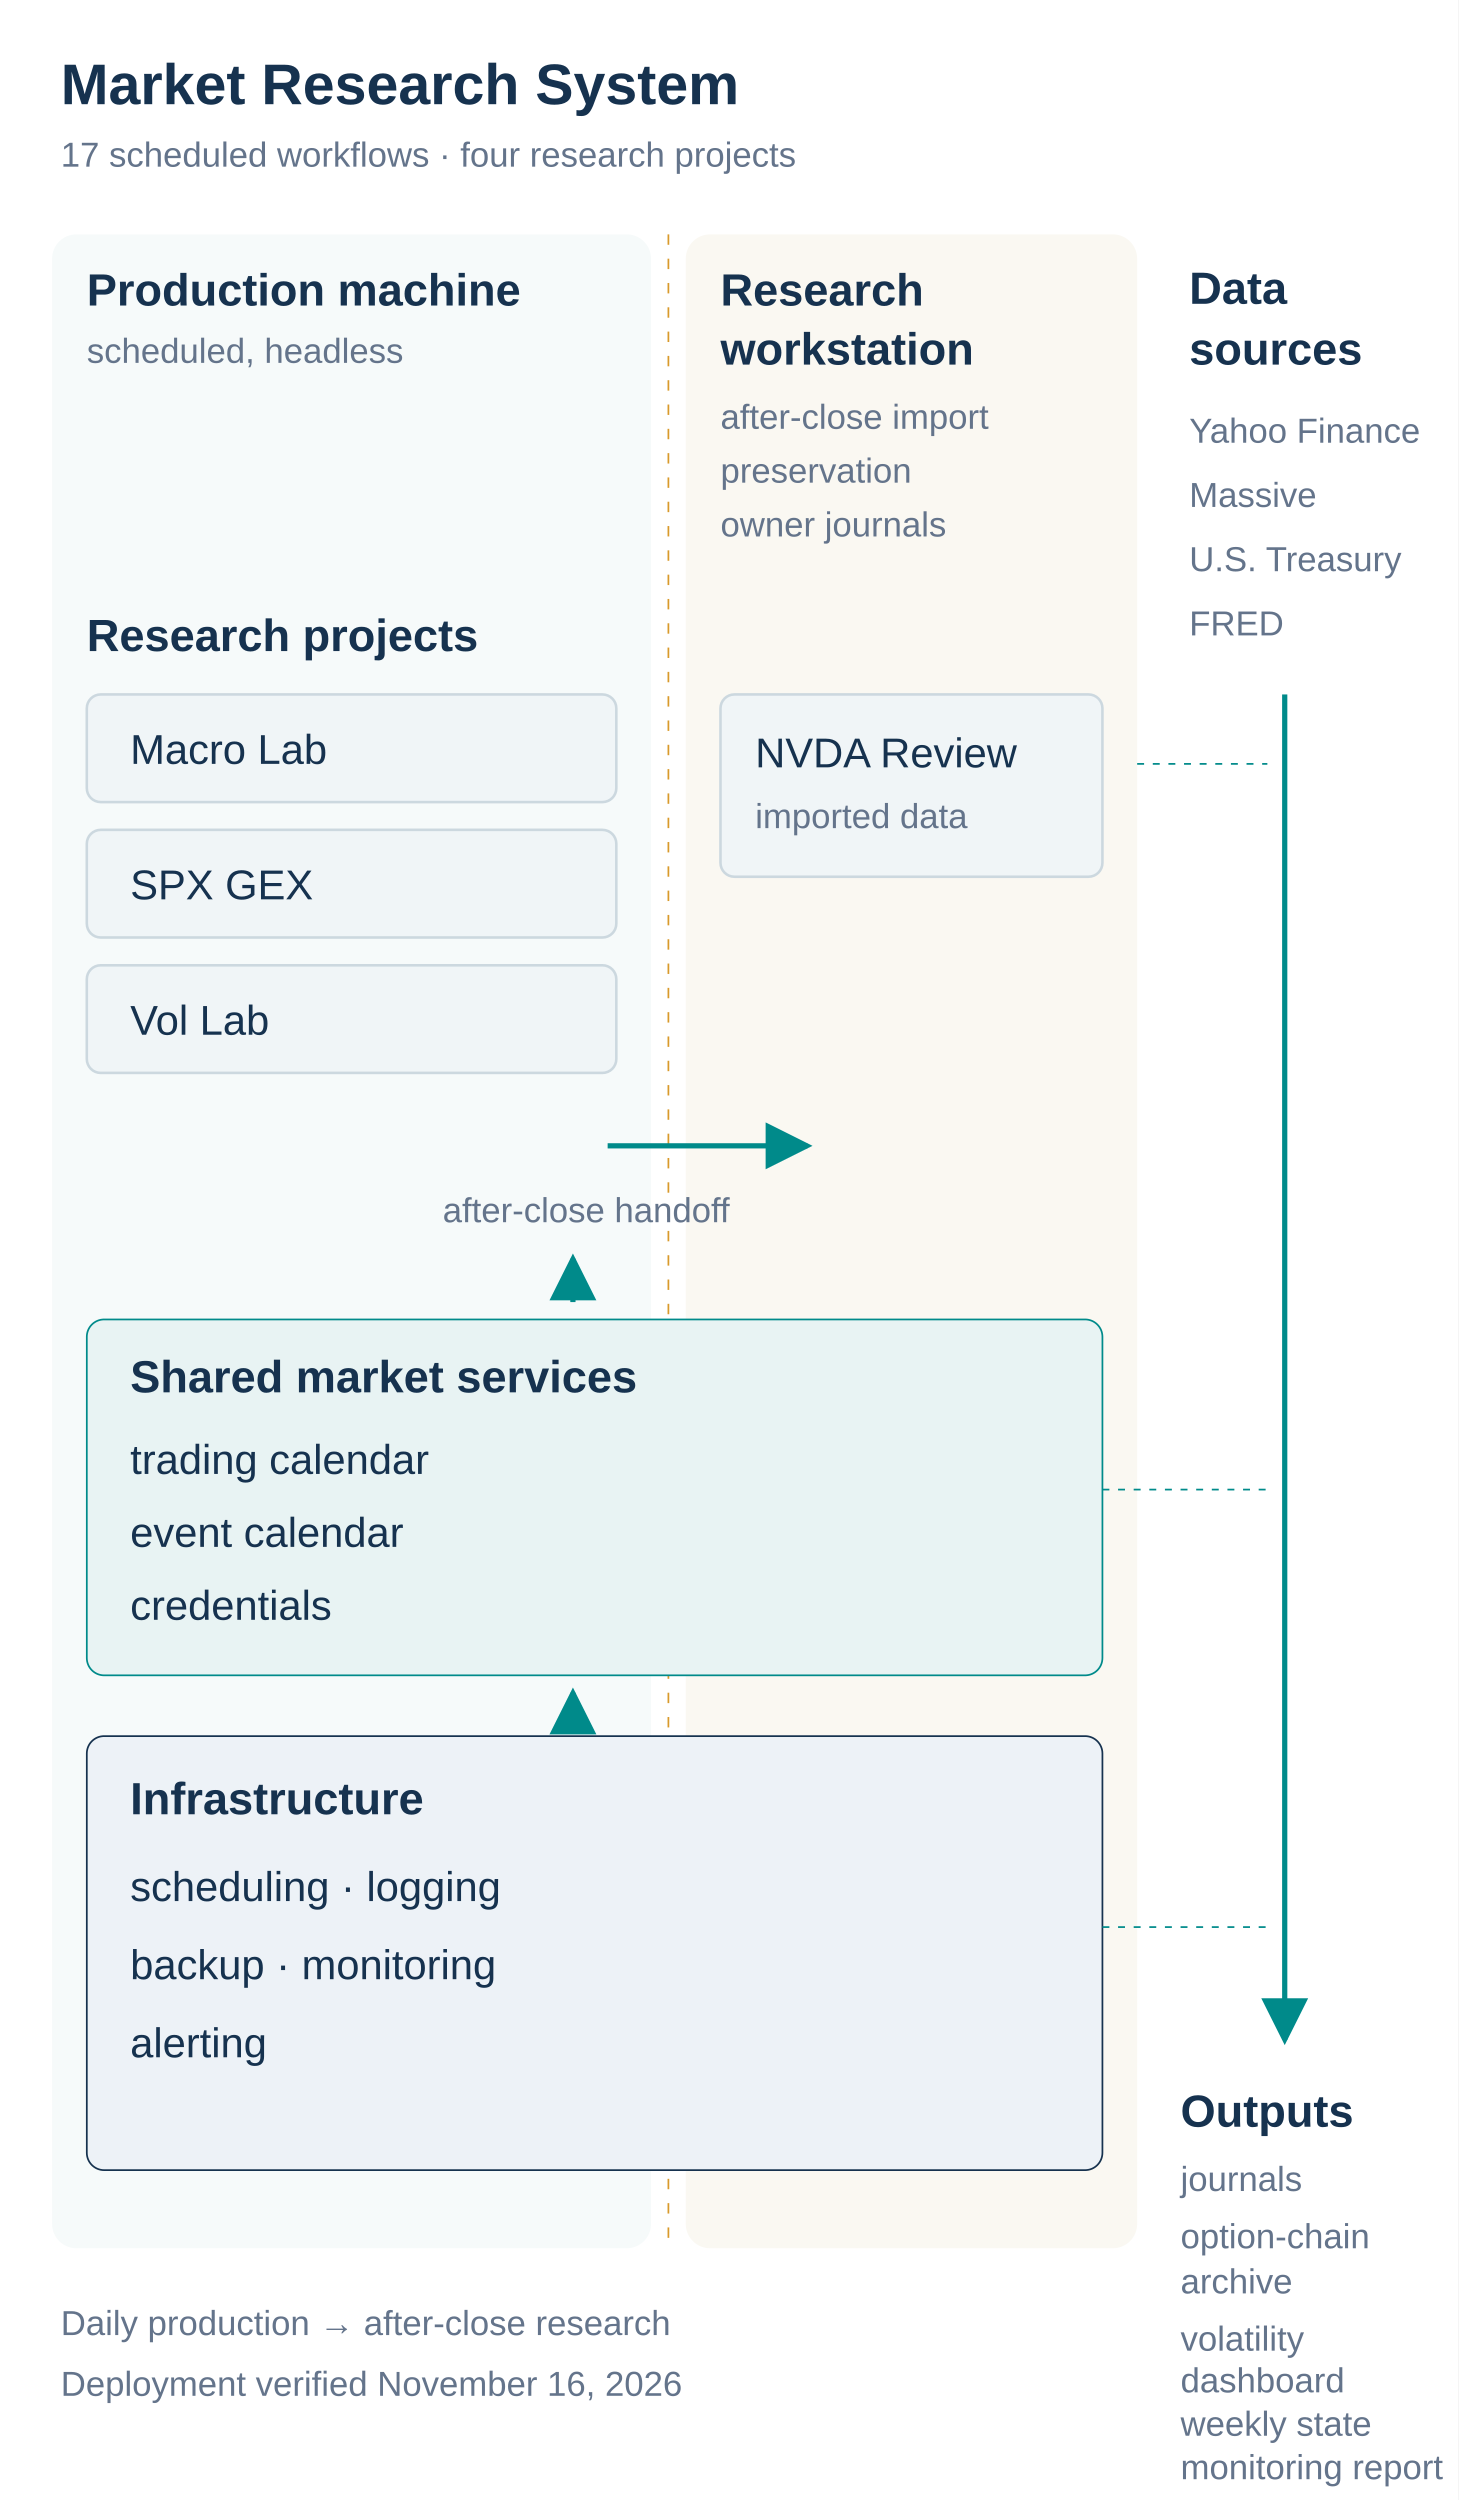
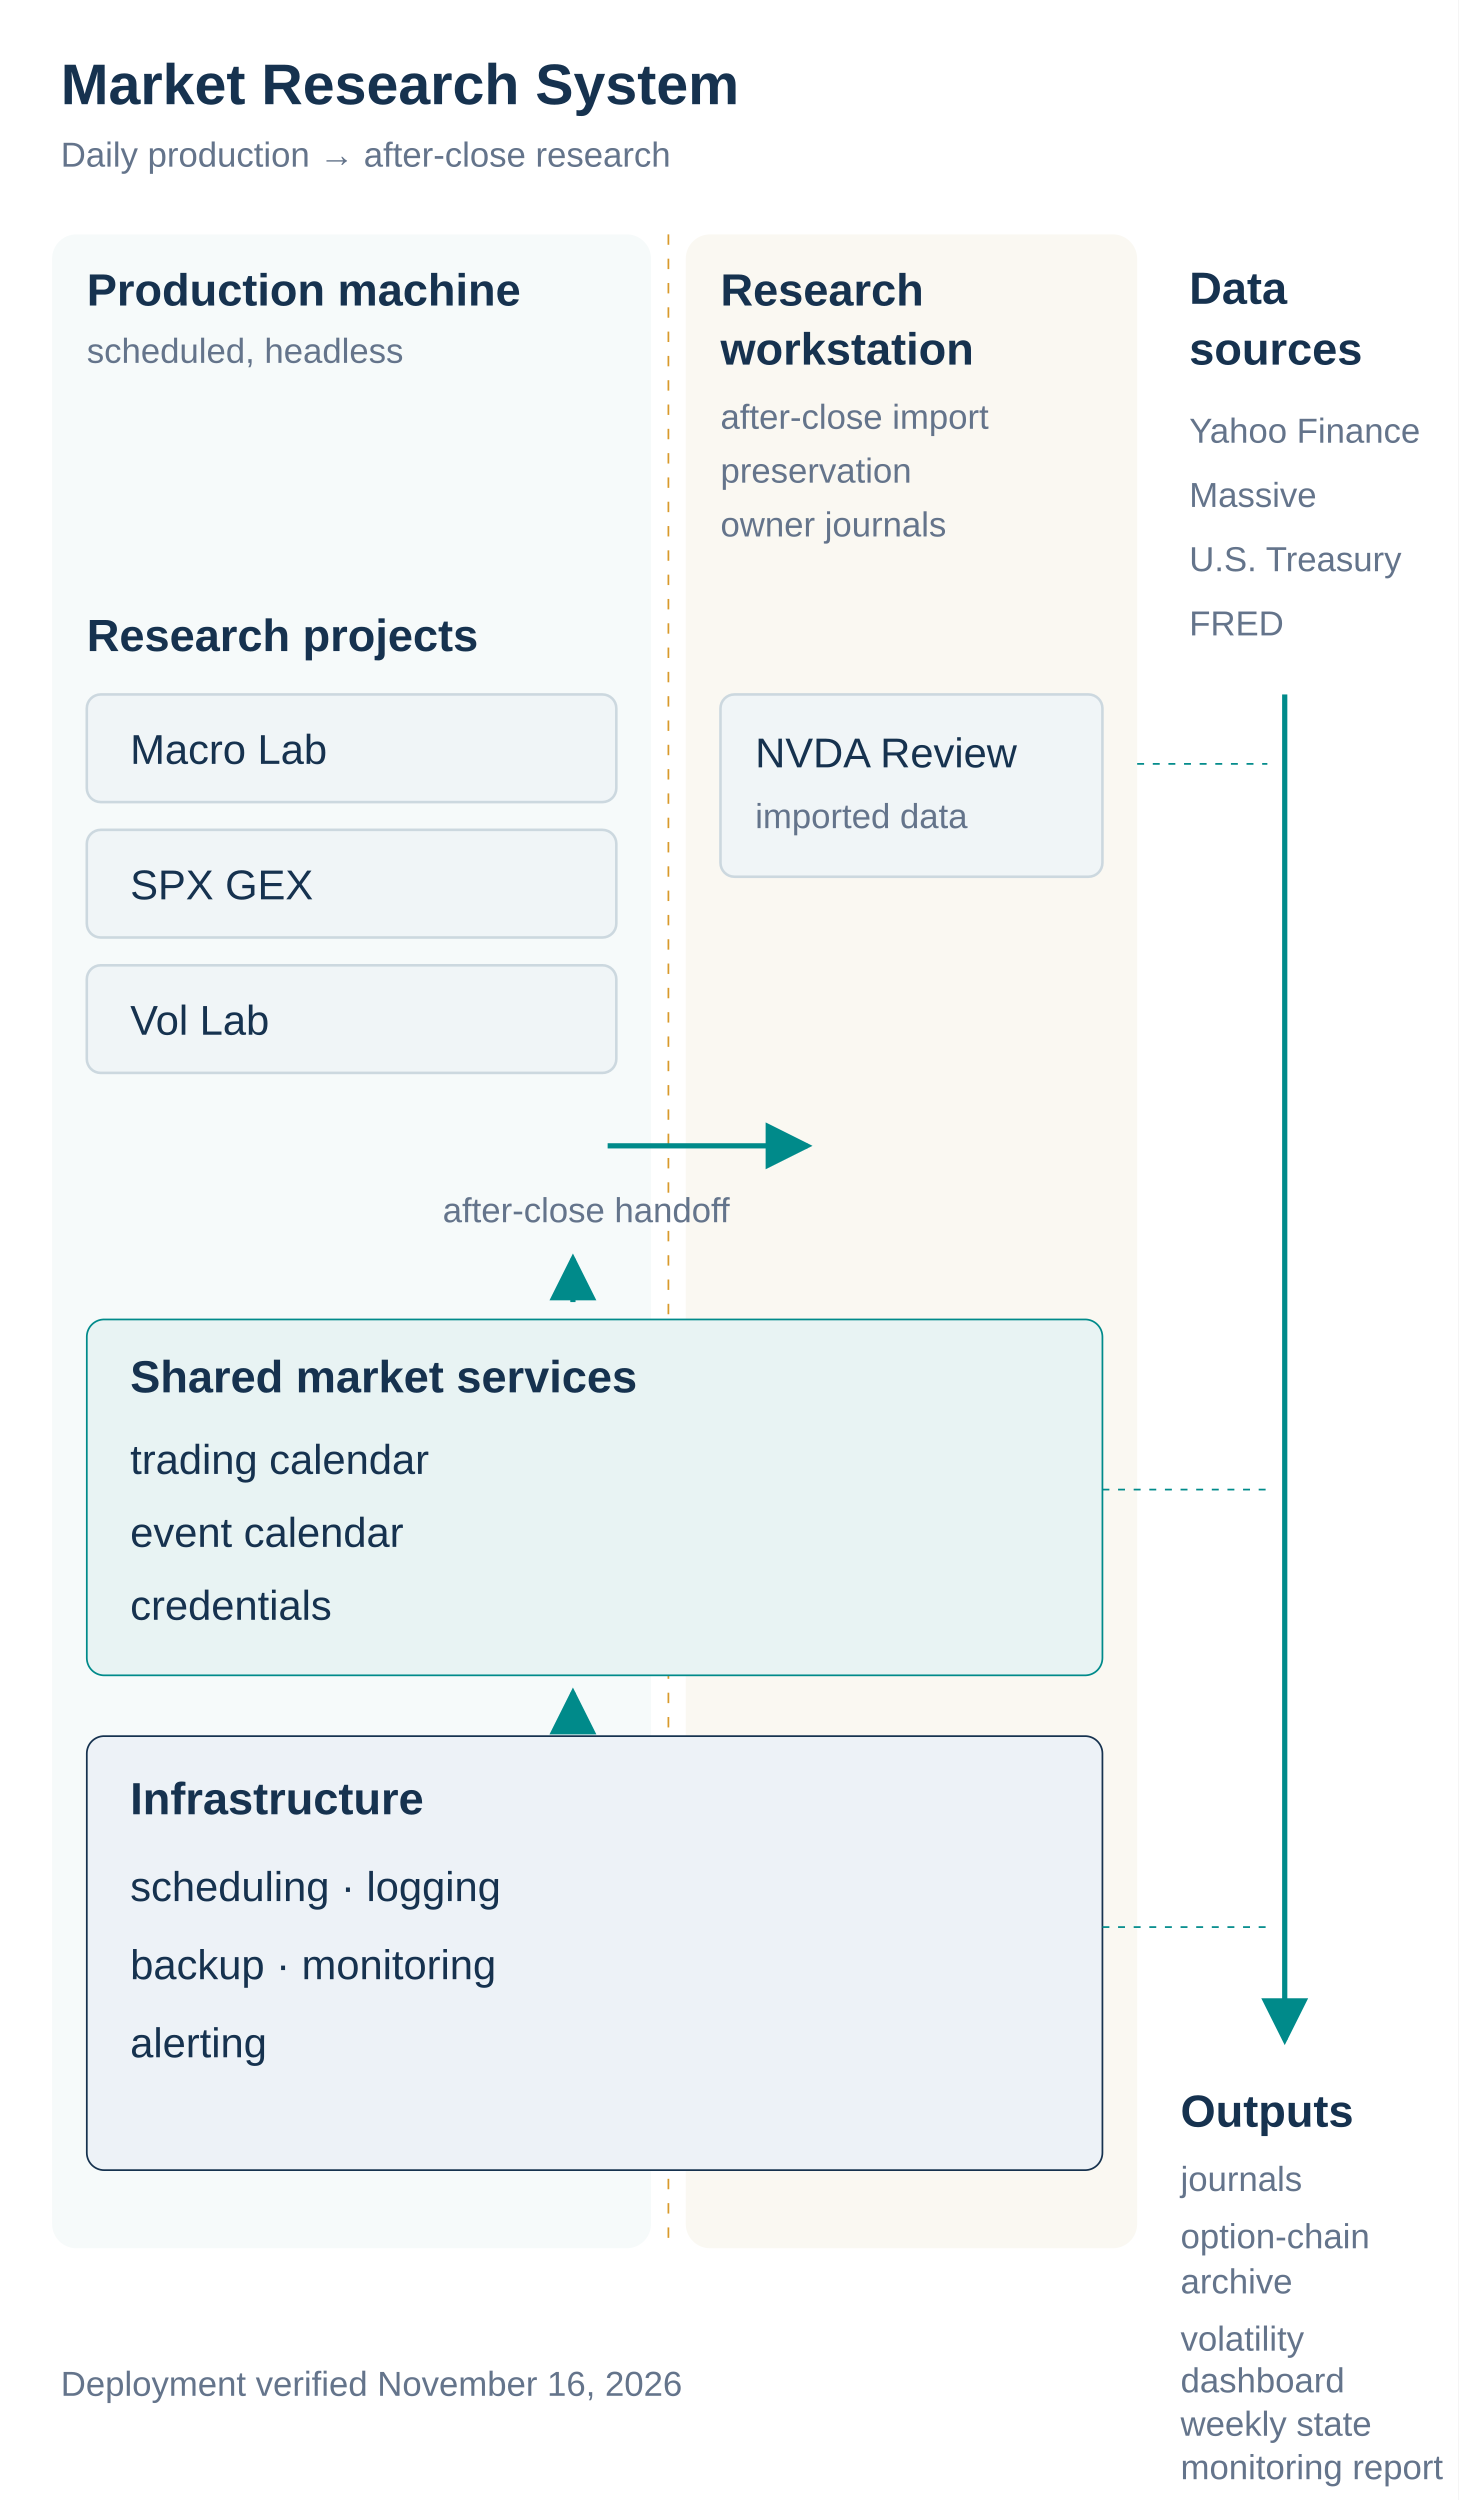
<svg xmlns="http://www.w3.org/2000/svg" width="840" height="1440" viewBox="0 0 840 1440" role="img" aria-labelledby="title desc">
  <defs>
    <marker id="arrow" markerWidth="9" markerHeight="9" refX="8" refY="4.5" orient="auto">
      <path d="M0,0 L9,4.5 L0,9Z" fill="#008A8A" />
    </marker>
  </defs>
  <rect width="840" height="1440" fill="#FFFFFF" />
  <style>text{font-family:Arial,sans-serif;fill:#16324F;font-size:24px}.title{font-size:33px;font-weight:700}.head{font-size:26px;font-weight:700}.small{font-size:20px;fill:#64748B}.box{fill:#F0F5F7;stroke:#CCD8DF;stroke-width:1.5}.flow{fill:none;stroke:#008A8A;stroke-width:3;marker-end:url(#arrow)}</style>
  <text x="35" y="60" class="title">Market Research System</text>
-   <text x="35" y="96" class="small">17 scheduled workflows · four research projects</text>
+   <text x="35" y="96" class="small">Daily production → after-close research</text>
  <rect x="30" y="135" width="345" height="1160" rx="14" fill="#F6FAFA" />
  <rect x="395" y="135" width="260" height="1160" rx="14" fill="#FAF8F2" />
  <text x="50" y="176" class="head">Production machine</text>
  <text x="50" y="209" class="small">scheduled, headless</text>
  <text x="415" y="176" class="head">Research</text>
  <text x="415" y="210" class="head">workstation</text>
  <text x="415" y="247" class="small">after-close import</text>
  <text x="415" y="278" class="small">preservation</text>
  <text x="415" y="309" class="small">owner journals</text>
  <line x1="385" y1="135" x2="385" y2="1295" stroke="#D99A2B" stroke-dasharray="6 8" />
  <text x="50" y="375" class="head">Research projects</text>
  <rect x="50" y="400" width="305" height="62" rx="8" class="box" />
  <text x="75" y="440">Macro Lab</text>
  <rect x="50" y="478" width="305" height="62" rx="8" class="box" />
  <text x="75" y="518">SPX GEX</text>
  <rect x="50" y="556" width="305" height="62" rx="8" class="box" />
  <text x="75" y="596">Vol Lab</text>
  <rect x="415" y="400" width="220" height="105" rx="8" class="box" />
  <text x="435" y="442">NVDA Review</text>
  <text x="435" y="477" class="small">imported data</text>
  <path d="M350 660H465" class="flow" />
  <text x="255" y="704" class="small">after-close handoff</text>
  <rect x="50" y="760" width="585" height="205" rx="10" fill="#E8F3F3" stroke="#008A8A" />
  <text x="75" y="802" class="head">Shared market services</text>
  <text x="75" y="849">trading calendar</text>
  <text x="75" y="891">event calendar</text>
  <text x="75" y="933">credentials</text>
  <rect x="50" y="1000" width="585" height="250" rx="10" fill="#EDF2F7" stroke="#16324F" />
  <text x="75" y="1045" class="head">Infrastructure</text>
  <text x="75" y="1095">scheduling · logging</text>
  <text x="75" y="1140">backup · monitoring</text>
  <text x="75" y="1185">alerting</text>
  <path d="M330 990V975" class="flow" />
  <path d="M330 750V725" class="flow" />
  <text x="685" y="175" class="head">Data</text>
  <text x="685" y="210" class="head">sources</text>
  <text x="685" y="255" class="small">Yahoo Finance</text>
  <text x="685" y="292" class="small">Massive</text>
  <text x="685" y="329" class="small">U.S. Treasury</text>
  <text x="685" y="366" class="small">FRED</text>
  <path d="M740 400V1175" class="flow" />
  <line x1="655" y1="440" x2="730" y2="440" stroke="#008A8A" stroke-dasharray="4 5" />
  <line x1="635" y1="858" x2="730" y2="858" stroke="#008A8A" stroke-dasharray="4 5" />
  <line x1="635" y1="1110" x2="730" y2="1110" stroke="#008A8A" stroke-dasharray="4 5" />
  <text x="680" y="1225" class="head">Outputs</text>
  <text x="680" y="1262" class="small">journals</text>
  <text x="680" y="1295" class="small">option-chain</text>
  <text x="680" y="1321" class="small">archive</text>
  <text x="680" y="1354" class="small">volatility</text>
  <text x="680" y="1378" class="small">dashboard</text>
  <text x="680" y="1403" class="small">weekly state</text>
  <text x="680" y="1428" class="small">monitoring report</text>
-   <text x="35" y="1345" class="small">Daily production → after-close research</text>
  <text x="35" y="1380" class="small">Deployment verified November 16, 2026</text>
</svg>
